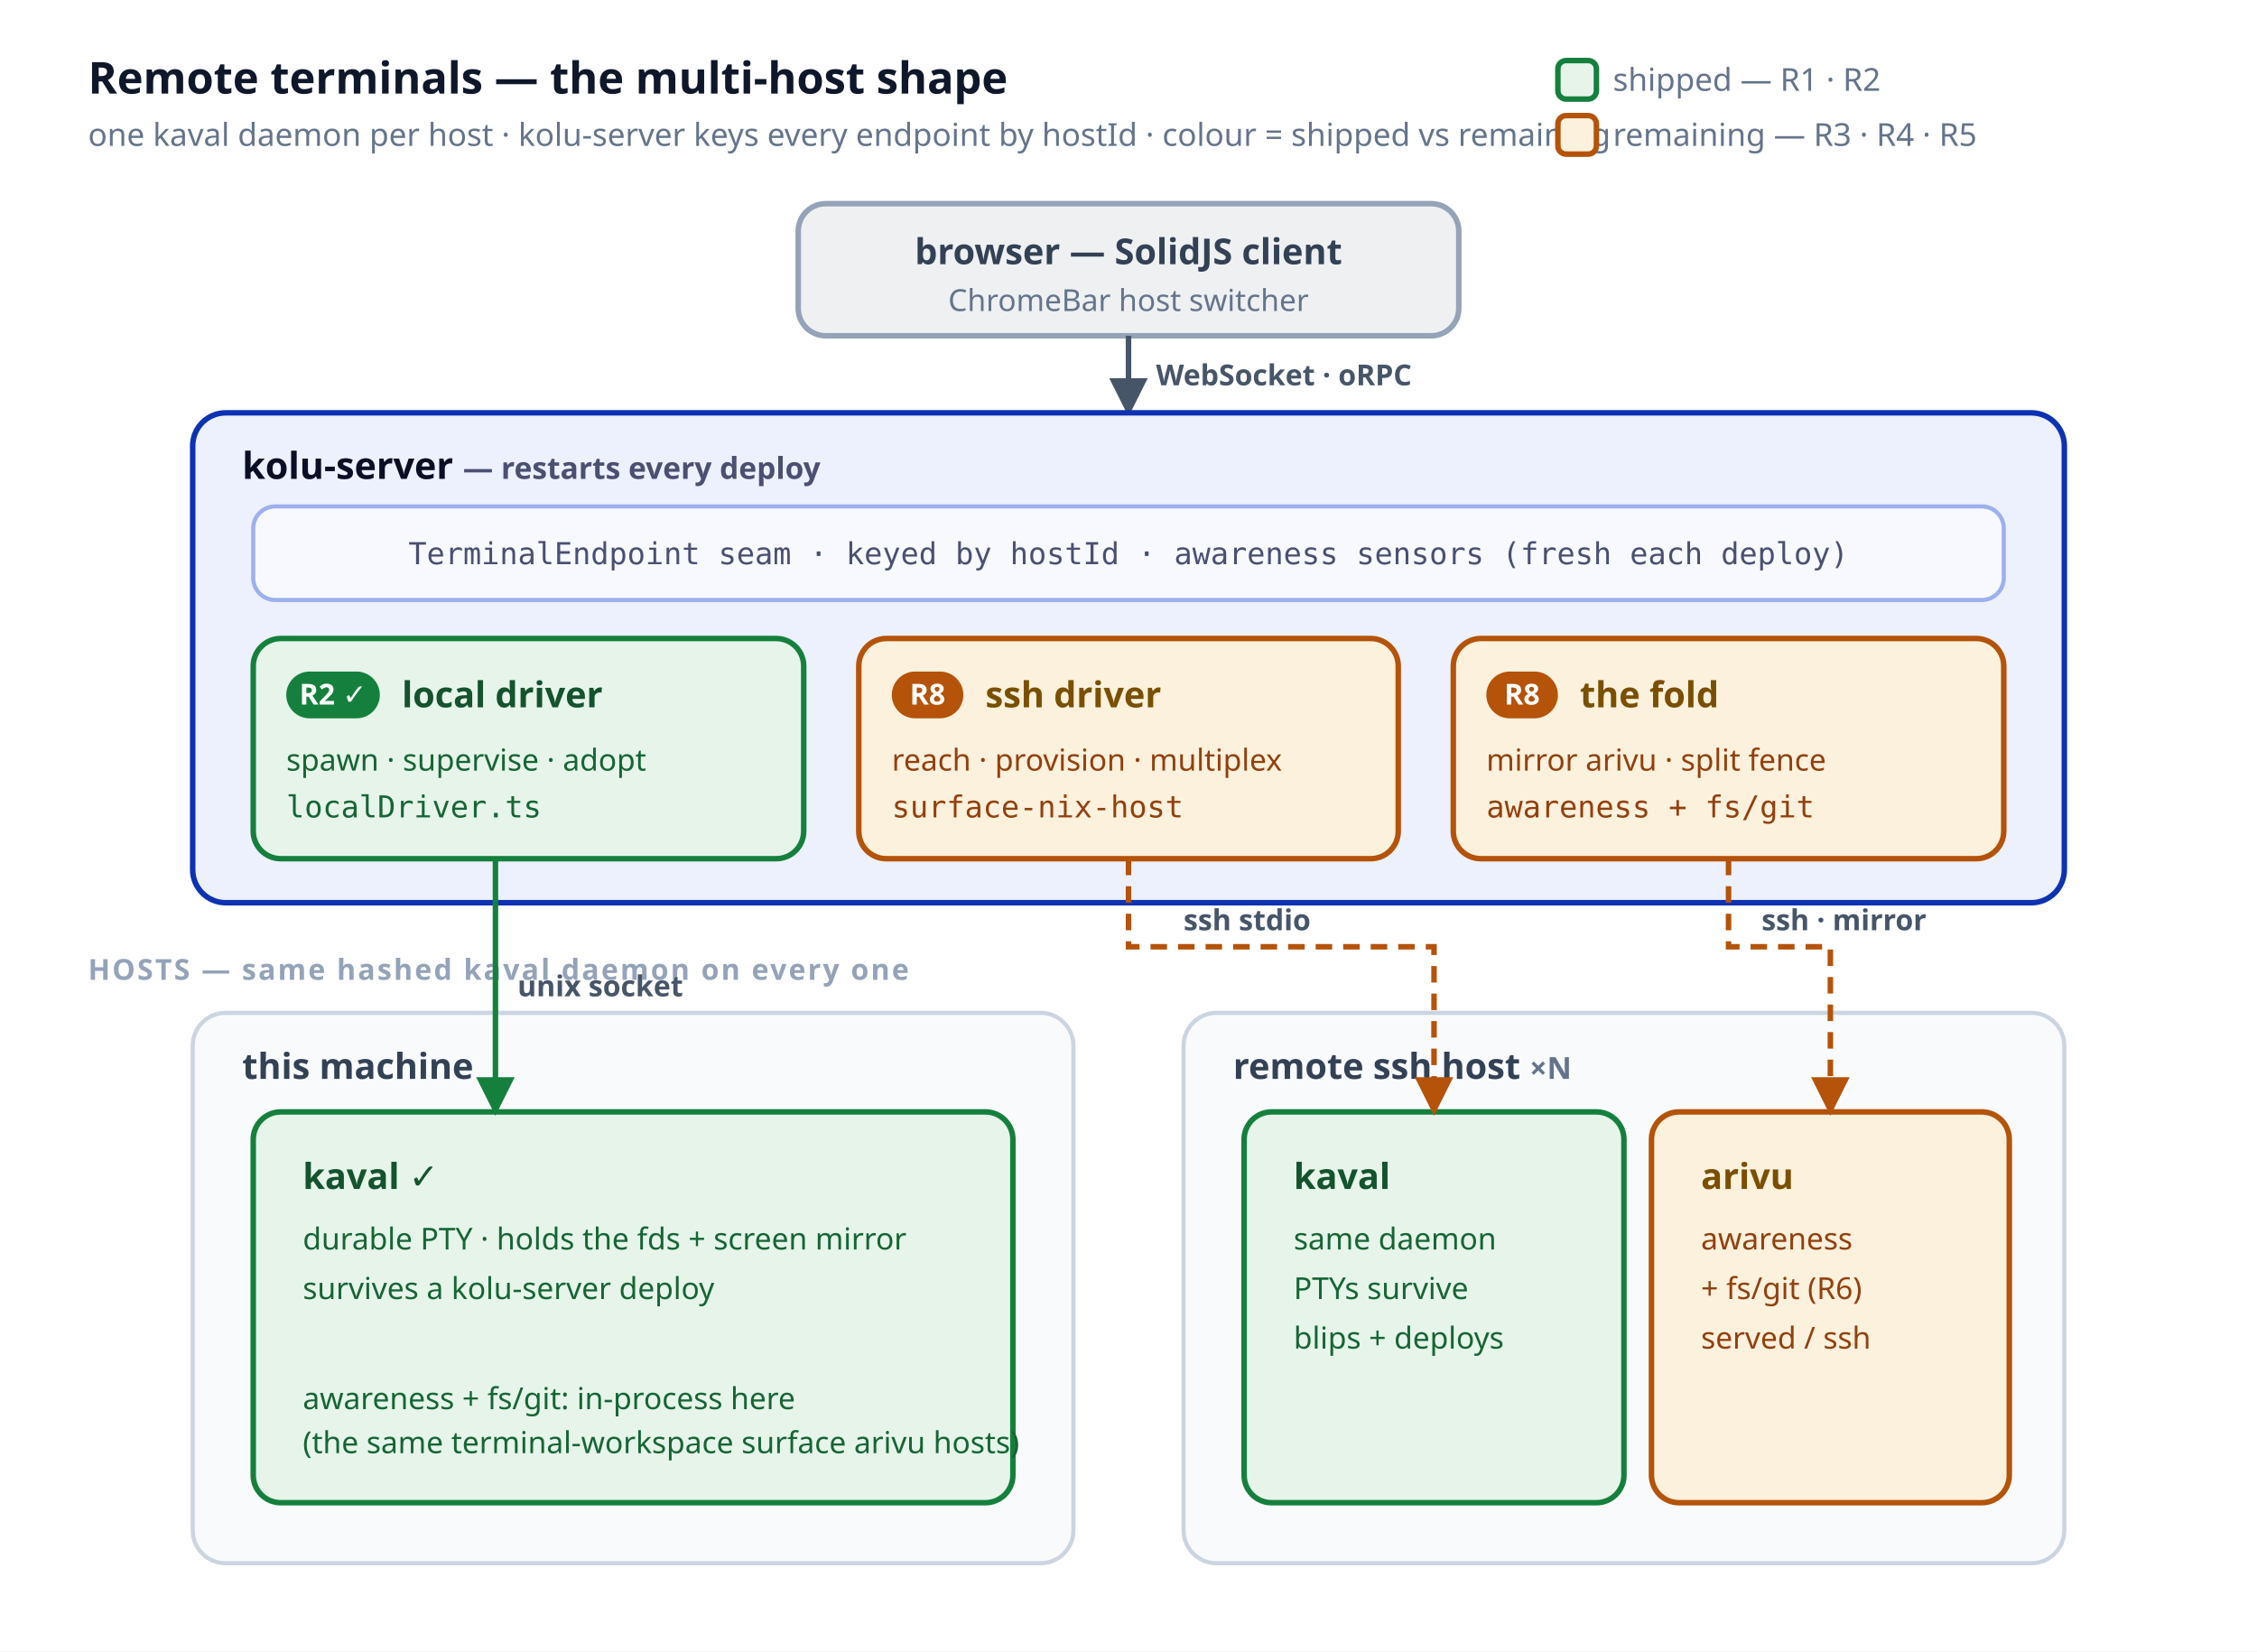
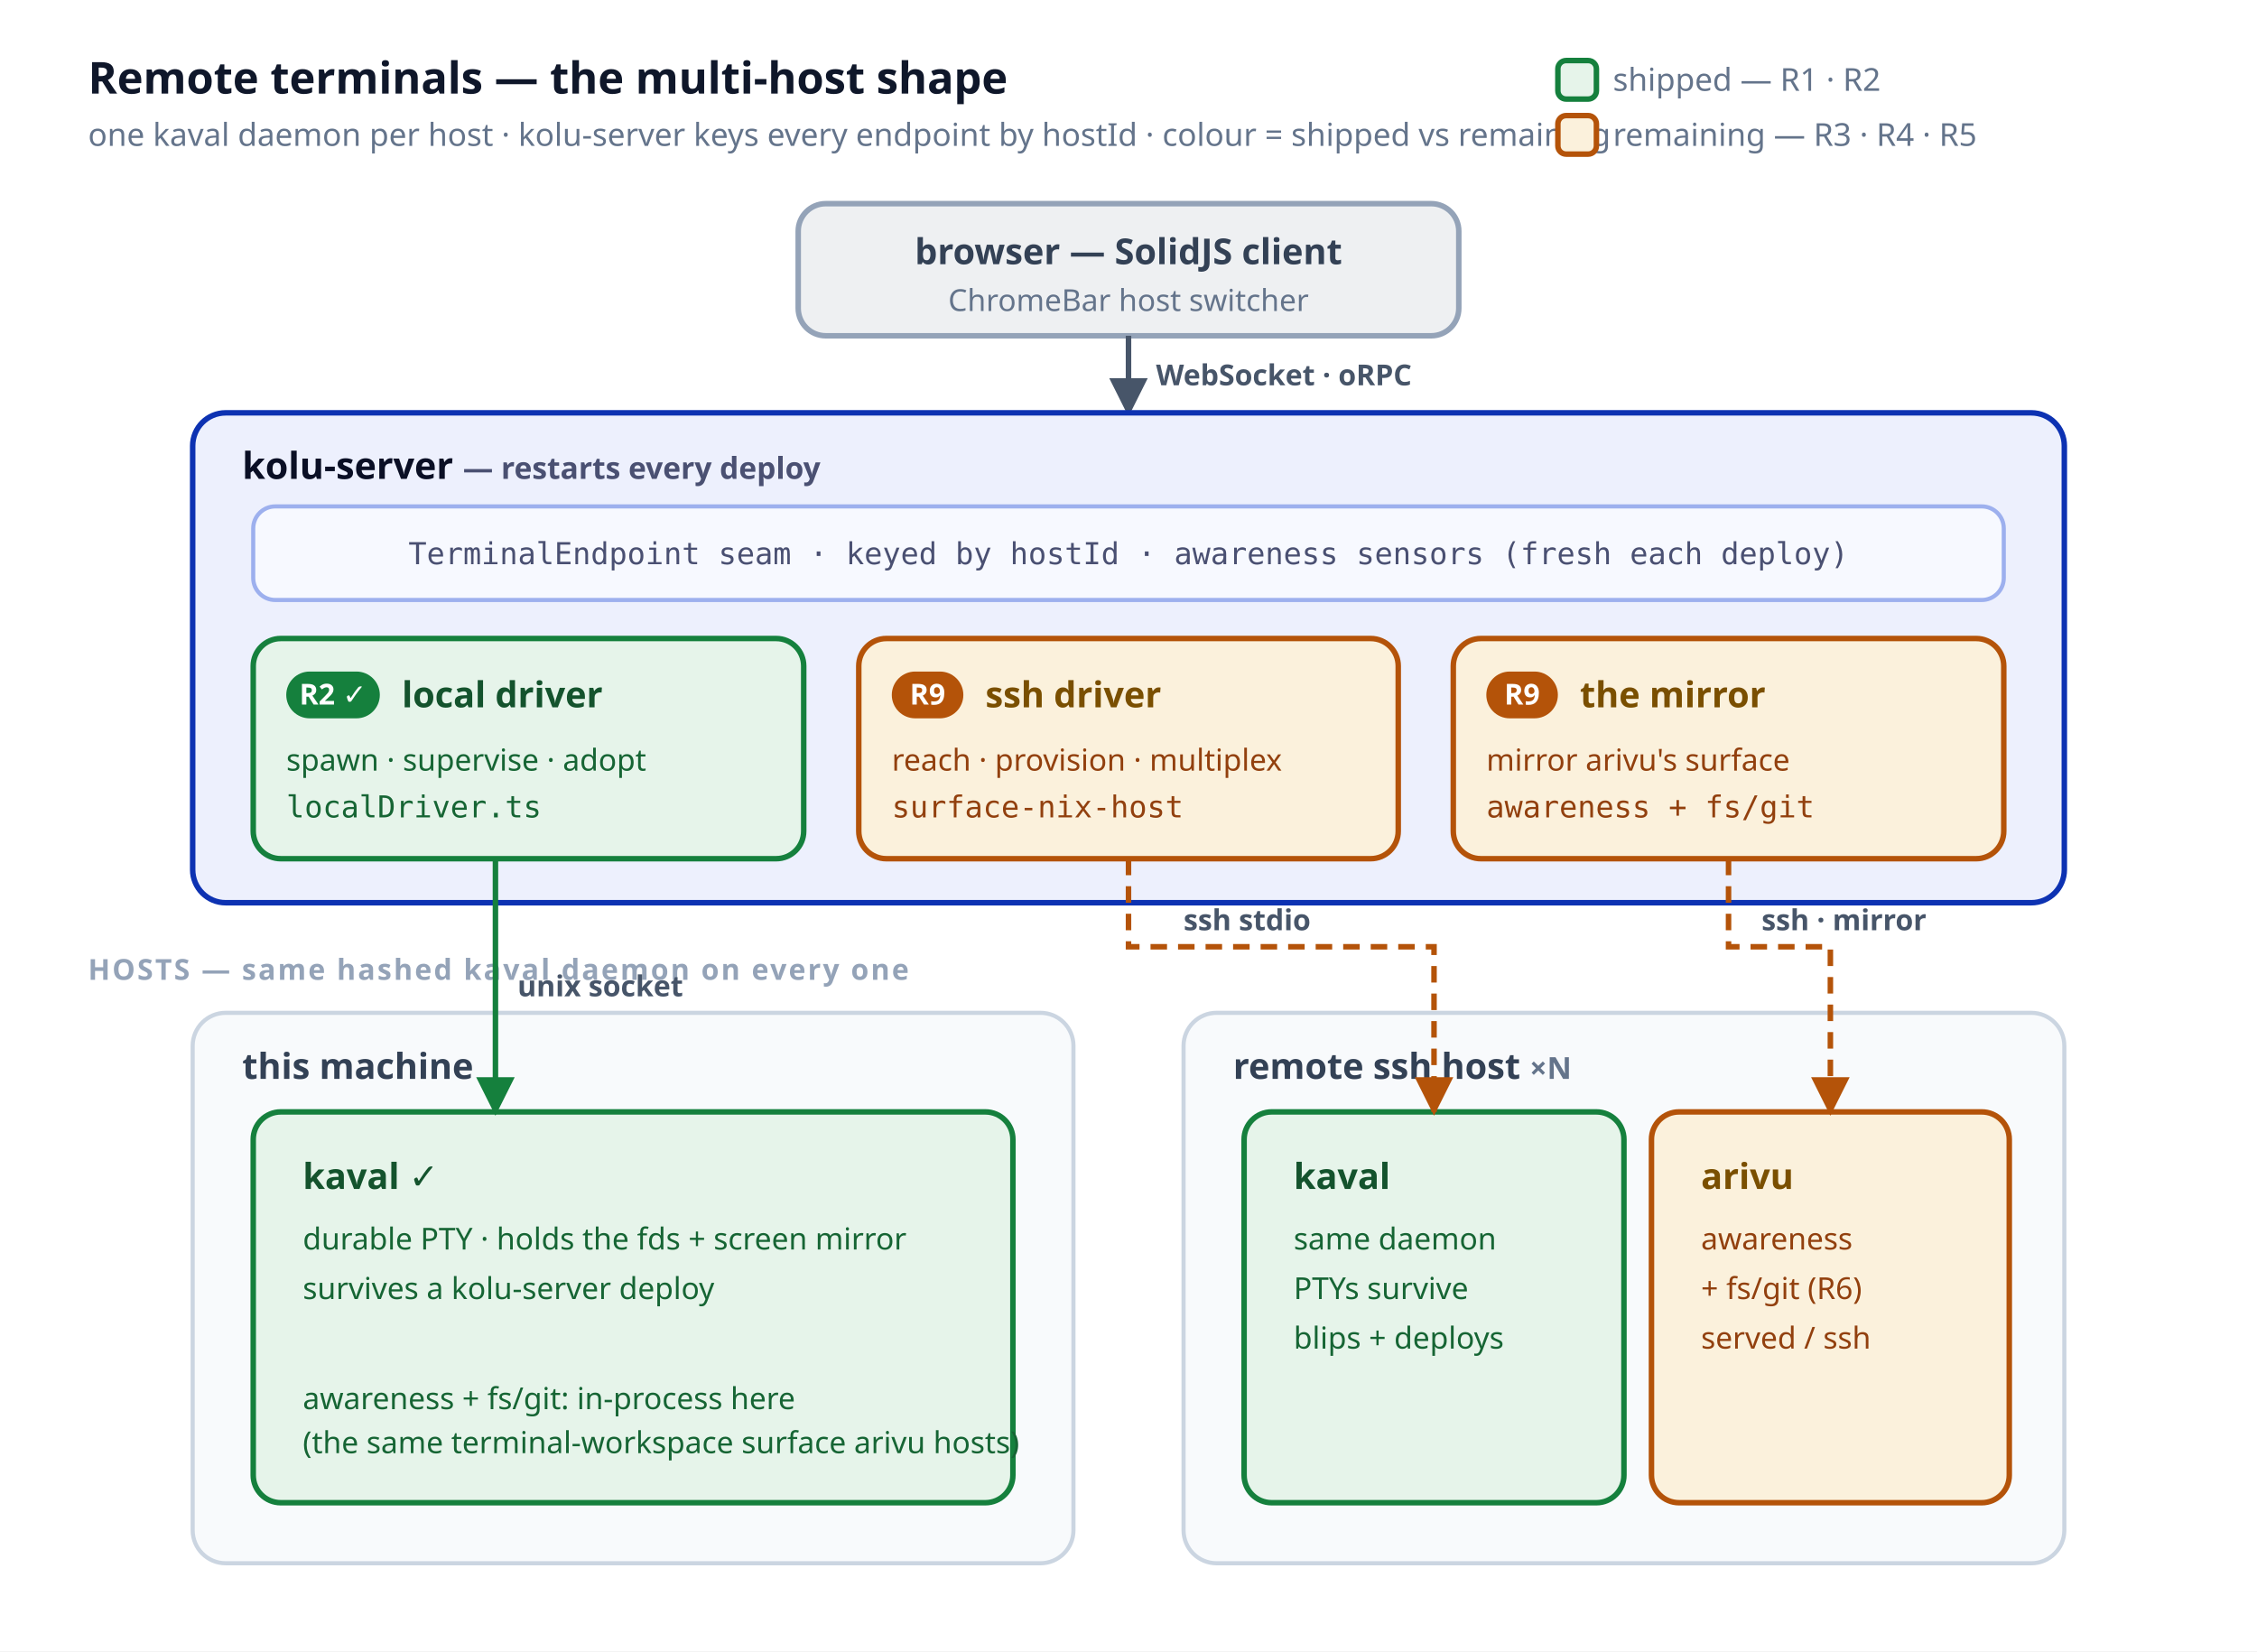
- <svg xmlns="http://www.w3.org/2000/svg" viewBox="0 0 820 600" font-family="ui-sans-serif, system-ui, sans-serif" role="img" aria-label="The multi-host shape for remote terminals. The browser drives kolu-server over one WebSocket. kolu-server holds the TerminalEndpoint seam keyed by hostId, behind which sit three drivers — the shipped local driver (R2), the remaining ssh driver (R8), and the remaining fold (R8). On this machine a local kaval daemon owns the PTYs and survives deploys, with awareness run in-process. Each remote ssh host runs the same kaval daemon plus an arivu daemon hosting the terminal-workspace surface (awareness + R6 fs/git) over ssh. Green = shipped, amber = remaining.">
+ <svg xmlns="http://www.w3.org/2000/svg" viewBox="0 0 820 600" font-family="ui-sans-serif, system-ui, sans-serif" role="img" aria-label="The multi-host shape for remote terminals. The browser drives kolu-server over one WebSocket. kolu-server holds the TerminalEndpoint seam keyed by hostId, behind which sit three drivers — the shipped local driver (R2), the remaining ssh driver (R9), and the remaining mirror (R9). On this machine a local kaval daemon owns the PTYs and survives deploys, with awareness run in-process. Each remote ssh host runs the same kaval daemon plus an arivu daemon hosting the terminal-workspace surface (awareness + R6 fs/git) over ssh. Green = shipped, amber = remaining.">
  <defs>
    <marker id="rt-arr-green" viewBox="0 0 10 10" refX="9" refY="5" markerWidth="7" markerHeight="7" orient="auto-start-reverse">
      <path d="M0 0 L10 5 L0 10 z" fill="#15803D" />
    </marker>
    <marker id="rt-arr-amber" viewBox="0 0 10 10" refX="9" refY="5" markerWidth="7" markerHeight="7" orient="auto-start-reverse">
      <path d="M0 0 L10 5 L0 10 z" fill="#B45309" />
    </marker>
    <marker id="rt-arr-slate" viewBox="0 0 10 10" refX="9" refY="5" markerWidth="7" markerHeight="7" orient="auto-start-reverse">
      <path d="M0 0 L10 5 L0 10 z" fill="#475569" />
    </marker>
    <style>
      .rt-paper  { fill:#ffffff; }
      .rt-title  { fill:#0f172a; font-size:16px; font-weight:700; }
      .rt-sub    { fill:#64748b; font-size:11.5px; }
      .rt-tier   { fill:#94a3b8; font-size:10.5px; font-weight:700; letter-spacing:0.07em; }
      .rt-mono   { font-family:ui-monospace, "SF Mono", Menlo, monospace; }

      .rt-srv-box   { fill:#EDF0FD; stroke:#0D32B2; stroke-width:2; }
      .rt-srv-inner { fill:#F7F9FF; stroke:#9DB0EE; stroke-width:1.5; }
      .rt-srv-t     { fill:#0A0F25; font-size:13.5px; font-weight:700; }
      .rt-srv-s     { fill:#4A5072; font-size:11px; }

      .rt-cli-box { fill:#EEF0F2; stroke:#94A3B8; stroke-width:2; }
      .rt-cli-t   { fill:#334155; font-size:13px; font-weight:700; }
      .rt-cli-s   { fill:#64748B; font-size:11px; }
      .rt-host    { fill:#F8FAFC; stroke:#CBD5E1; stroke-width:1.5; }

      .rt-green-box { fill:#E6F4EA; stroke:#15803D; stroke-width:2; }
      .rt-green-t   { fill:#14532D; font-size:13px; font-weight:700; }
      .rt-green-s   { fill:#166534; font-size:11px; }
      .rt-green-e   { stroke:#15803D; stroke-width:2; fill:none; }

      .rt-amber-box { fill:#FBF1DC; stroke:#B45309; stroke-width:2; }
      .rt-amber-t   { fill:#7a4f00; font-size:13px; font-weight:700; }
      .rt-amber-s   { fill:#92400E; font-size:11px; }
      .rt-amber-e   { stroke:#B45309; stroke-width:2; fill:none; stroke-dasharray:6 4; }

      .rt-slate-e { stroke:#475569; stroke-width:2; fill:none; }
      .rt-elabel  { fill:#475569; font-size:10.5px; font-weight:600; }

      .rt-pill-g  { fill:#15803D; }
      .rt-pill-a  { fill:#B45309; }
      .rt-pill-tx { fill:#ffffff; font-size:10.5px; font-weight:700; }
    </style>
  </defs>
  <rect class="rt-paper" x="0" y="0" width="820" height="600" />
  <text class="rt-title" x="32" y="34">Remote terminals — the multi-host shape</text>
  <text class="rt-sub" x="32" y="53">one kaval daemon per host · kolu-server keys every endpoint by hostId · colour = shipped vs remaining</text>
  <rect class="rt-green-box" x="566" y="22" width="14" height="14" rx="3" />
  <text class="rt-sub" x="586" y="33">shipped — R1 · R2</text>
  <rect class="rt-amber-box" x="566" y="42" width="14" height="14" rx="3" />
  <text class="rt-sub" x="586" y="53">remaining — R3 · R4 · R5</text>
  <rect class="rt-cli-box" x="290" y="74" width="240" height="48" rx="10" />
  <text class="rt-cli-t" x="410" y="96" text-anchor="middle">browser — SolidJS client</text>
  <text class="rt-cli-s" x="410" y="113" text-anchor="middle">ChromeBar host switcher</text>
  <path class="rt-slate-e" d="M410 122 L410 150" marker-end="url(#rt-arr-slate)" />
  <text class="rt-elabel" x="420" y="140">WebSocket · oRPC</text>
  <rect class="rt-srv-box" x="70" y="150" width="680" height="178" rx="12" />
  <text class="rt-srv-t" x="88" y="174">kolu-server <tspan class="rt-srv-s">— restarts every deploy</tspan>
  </text>
  <rect class="rt-srv-inner" x="92" y="184" width="636" height="34" rx="8" />
  <text class="rt-srv-s rt-mono" x="410" y="205" text-anchor="middle">TerminalEndpoint seam · keyed by hostId · awareness sensors (fresh each deploy)</text>
  <rect class="rt-green-box" x="92" y="232" width="200" height="80" rx="10" />
  <rect class="rt-pill-g" x="104" y="244" width="34" height="17" rx="8.5" />
  <text class="rt-pill-tx" x="121" y="256" text-anchor="middle">R2 ✓</text>
  <text class="rt-green-t" x="146" y="257">local driver</text>
  <text class="rt-green-s" x="104" y="280">spawn · supervise · adopt</text>
  <text class="rt-green-s rt-mono" x="104" y="297">localDriver.ts</text>
  <rect class="rt-amber-box" x="312" y="232" width="196" height="80" rx="10" />
  <rect class="rt-pill-a" x="324" y="244" width="26" height="17" rx="8.5" />
-   <text class="rt-pill-tx" x="337" y="256" text-anchor="middle">R8</text>
+   <text class="rt-pill-tx" x="337" y="256" text-anchor="middle">R9</text>
  <text class="rt-amber-t" x="358" y="257">ssh driver</text>
  <text class="rt-amber-s" x="324" y="280">reach · provision · multiplex</text>
  <text class="rt-amber-s rt-mono" x="324" y="297">surface-nix-host</text>
  <rect class="rt-amber-box" x="528" y="232" width="200" height="80" rx="10" />
  <rect class="rt-pill-a" x="540" y="244" width="26" height="17" rx="8.5" />
-   <text class="rt-pill-tx" x="553" y="256" text-anchor="middle">R8</text>
-   <text class="rt-amber-t" x="574" y="257">the fold</text>
-   <text class="rt-amber-s" x="540" y="280">mirror arivu · split fence</text>
+   <text class="rt-pill-tx" x="553" y="256" text-anchor="middle">R9</text>
+   <text class="rt-amber-t" x="574" y="257">the mirror</text>
+   <text class="rt-amber-s" x="540" y="280">mirror arivu's surface</text>
  <text class="rt-amber-s rt-mono" x="540" y="297">awareness + fs/git</text>
  <text class="rt-tier" x="32" y="356">HOSTS — same hashed kaval daemon on every one</text>
  <rect class="rt-host" x="70" y="368" width="320" height="200" rx="12" />
  <text class="rt-cli-t" x="88" y="392">this machine</text>
  <rect class="rt-green-box" x="92" y="404" width="276" height="142" rx="10" />
  <text class="rt-green-t" x="110" y="432">kaval ✓</text>
  <text class="rt-green-s" x="110" y="454">durable PTY · holds the fds + screen mirror</text>
  <text class="rt-green-s" x="110" y="472">survives a kolu-server deploy</text>
  <text class="rt-green-s" x="110" y="512">awareness + fs/git: in-process here</text>
  <text class="rt-green-s" x="110" y="528">(the same terminal-workspace surface arivu hosts)</text>
  <rect class="rt-host" x="430" y="368" width="320" height="200" rx="12" />
  <text class="rt-cli-t" x="448" y="392">remote ssh host <tspan class="rt-cli-s">×N</tspan>
  </text>
  <rect class="rt-green-box" x="452" y="404" width="138" height="142" rx="10" />
  <text class="rt-green-t" x="470" y="432">kaval</text>
  <text class="rt-green-s" x="470" y="454">same daemon</text>
  <text class="rt-green-s" x="470" y="472">PTYs survive</text>
  <text class="rt-green-s" x="470" y="490">blips + deploys</text>
  <rect class="rt-amber-box" x="600" y="404" width="130" height="142" rx="10" />
  <text class="rt-amber-t" x="618" y="432">arivu</text>
  <text class="rt-amber-s" x="618" y="454">awareness</text>
  <text class="rt-amber-s" x="618" y="472">+ fs/git (R6)</text>
  <text class="rt-amber-s" x="618" y="490">served / ssh</text>
  <path class="rt-green-e" d="M180 312 L180 404" marker-end="url(#rt-arr-green)" />
  <text class="rt-elabel" x="188" y="362">unix socket</text>
  <path class="rt-amber-e" d="M410 312 L410 344 L521 344 L521 404" marker-end="url(#rt-arr-amber)" />
  <text class="rt-elabel" x="430" y="338">ssh stdio</text>
  <path class="rt-amber-e" d="M628 312 L628 344 L665 344 L665 404" marker-end="url(#rt-arr-amber)" />
  <text class="rt-elabel" x="640" y="338">ssh · mirror</text>
</svg>
